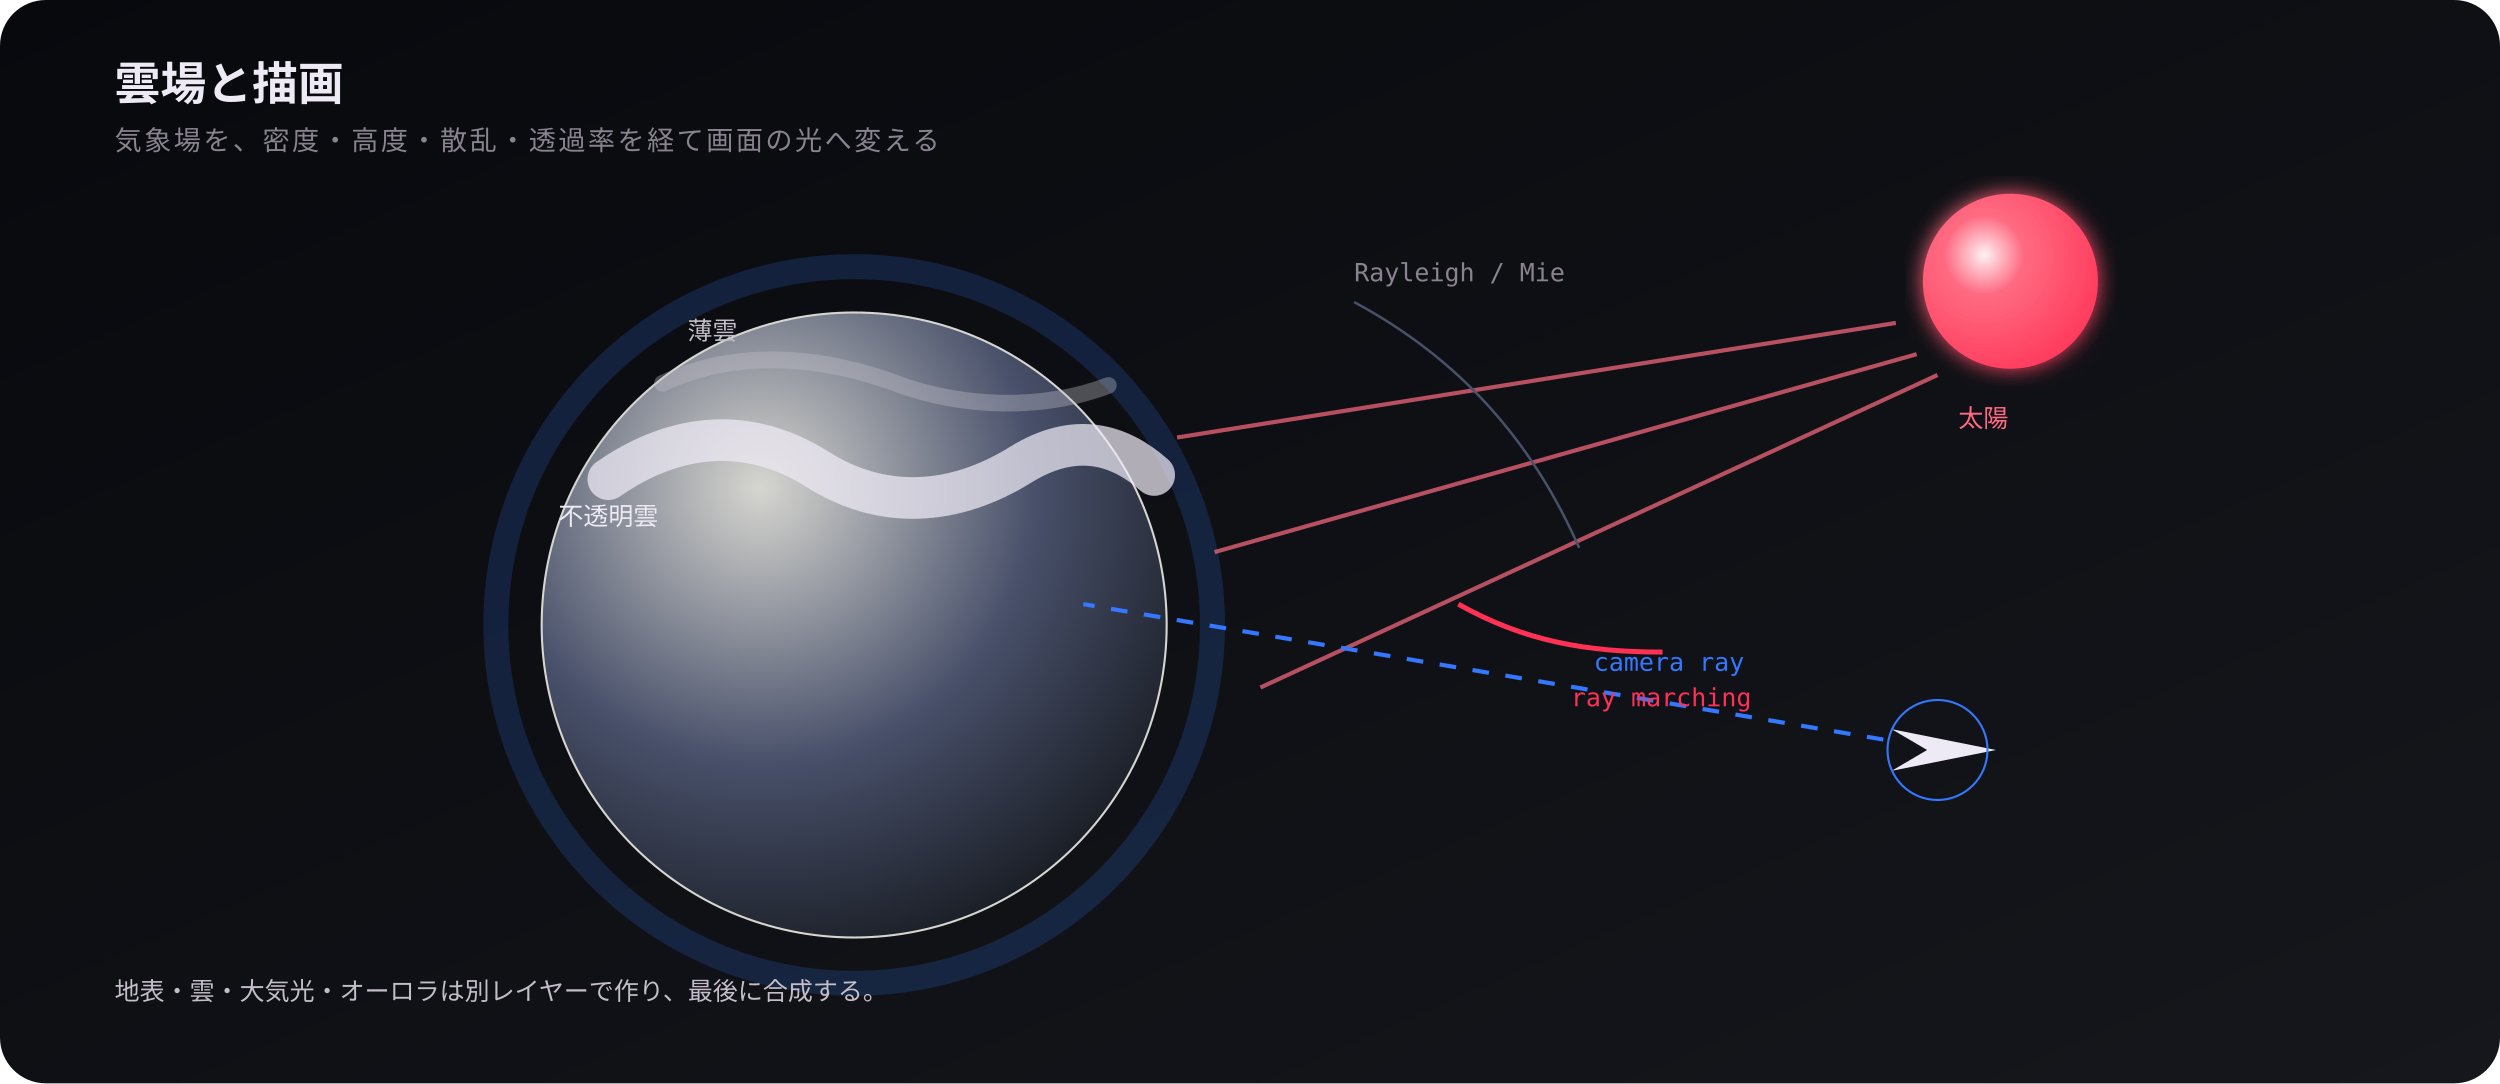
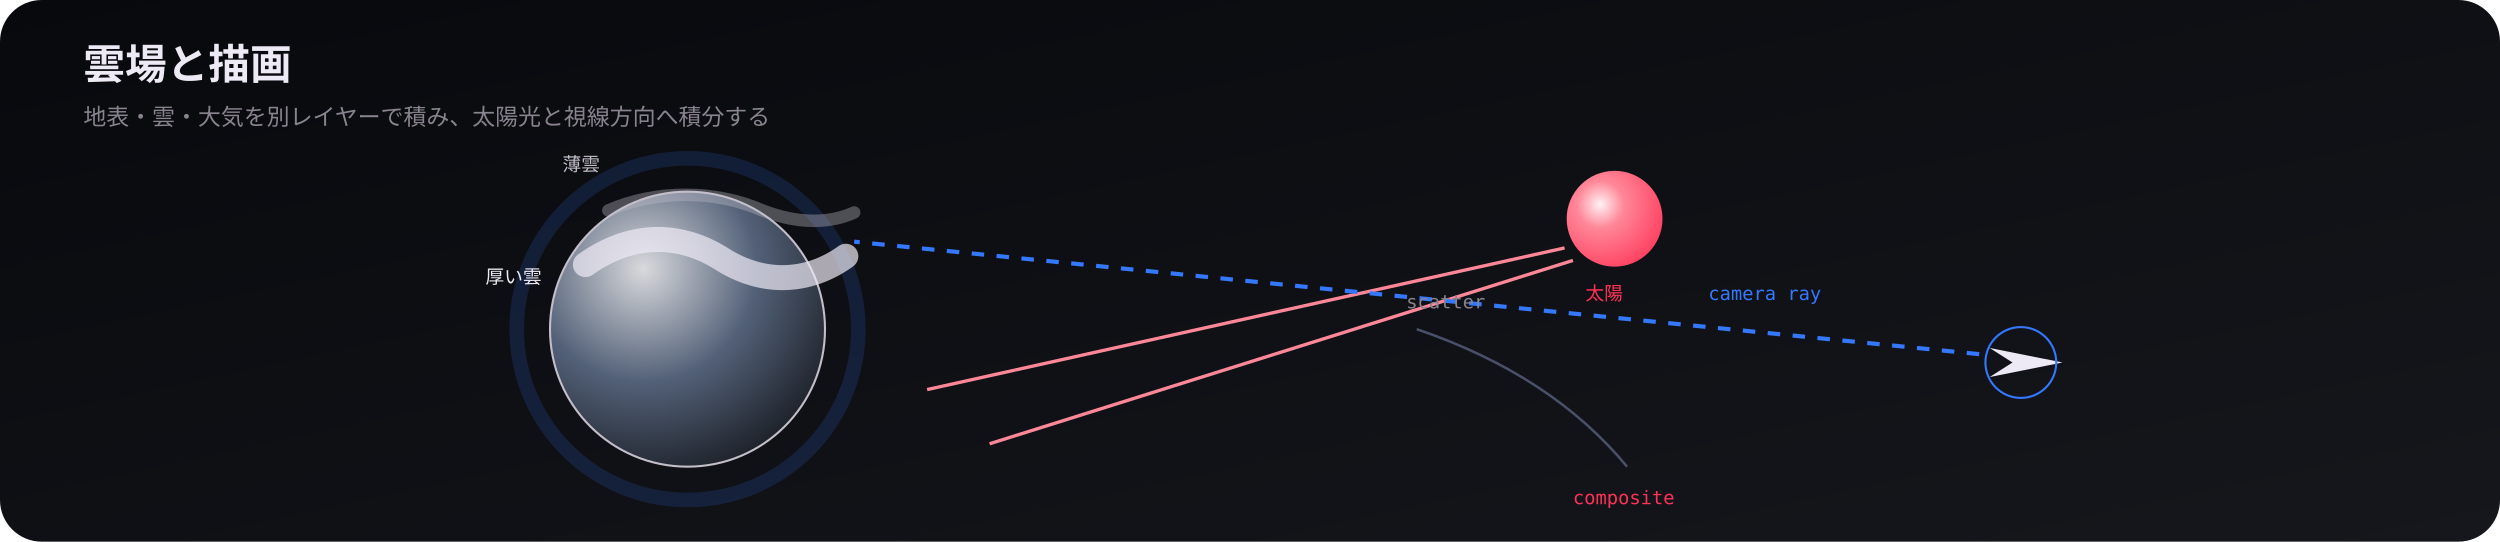
- <svg xmlns="http://www.w3.org/2000/svg" width="1200" height="520" viewBox="0 0 1200 520" role="img">
+ <svg xmlns="http://www.w3.org/2000/svg" width="1200" height="260" viewBox="0 0 1200 260" role="img">
  <defs>
    <style>
.m{font-family:ui-monospace,SFMono-Regular,Menlo,Consolas,"Yu Gothic",monospace}.s{font-family:system-ui,-apple-system,"Hiragino Sans","Yu Gothic",sans-serif}
- .t{fill:#eeeaf5}.b{fill:#c3bec9}.d{fill:#89838f}.a{fill:#ff3155}.an{fill:#ff6b82}.sig{fill:#3478ff}
- .stroke{fill:none;stroke:#89838f;stroke-width:1.6}.soft{fill:none;stroke:#48506a;stroke-width:1.2}.accent{fill:none;stroke:#ff3155;stroke-width:2.4}.blue{fill:none;stroke:#3478ff;stroke-width:2}.dash{stroke-dasharray:8 8}
- .h{font-size:22px;font-weight:700}.k{font-size:13px;letter-spacing:1.2px}.v{font-size:16px;font-weight:650}.sm{font-size:12px}.xs{font-size:10px}
+ .t{fill:#eeeaf5}.b{fill:#c3bec9}.d{fill:#89838f}.a{fill:#ff3155}.u{fill:#3478ff}
+ .g{fill:none;stroke:#48506a;stroke-width:1.2}.w{fill:none;stroke:#89838f;stroke-width:1.4}.r{fill:none;stroke:#ff3155;stroke-width:2}.bl{fill:none;stroke:#3478ff;stroke-width:2}.dash{stroke-dasharray:6 6}
+ .h{font-size:20px;font-weight:700}.v{font-size:14px;font-weight:650}.sm{font-size:11px}.xs{font-size:9px}
</style>
    <linearGradient id="bg" x1="0" y1="0" x2="1" y2="1">
      <stop stop-color="#08090d" />
      <stop offset="1" stop-color="#15171c" />
    </linearGradient>
-     <radialGradient id="earth" cx=".35" cy=".28" r=".8">
-       <stop stop-color="#d6d6d0" />
-       <stop offset=".55" stop-color="#48506a" />
-       <stop offset="1" stop-color="#161a20" />
+     <radialGradient id="earth" cx=".34" cy=".28" r=".82">
+       <stop stop-color="#d8d9dc" />
+       <stop offset=".5" stop-color="#536178" />
+       <stop offset="1" stop-color="#171a20" />
    </radialGradient>
-     <radialGradient id="sun" cx=".35" cy=".35" r=".8">
+     <radialGradient id="sun" cx=".35" cy=".35" r=".82">
      <stop stop-color="#fff1f4" />
-       <stop offset=".28" stop-color="#ff6b82" />
+       <stop offset=".3" stop-color="#ff8798" />
      <stop offset="1" stop-color="#ff3155" />
    </radialGradient>
-     <filter id="glow">
-       <feGaussianBlur stdDeviation="5" result="b" />
-       <feMerge>
-         <feMergeNode in="b" />
-         <feMergeNode in="SourceGraphic" />
-       </feMerge>
-     </filter>
-     <marker id="ra" viewBox="0 0 10 10" refX="9" refY="5" markerWidth="7" markerHeight="7" orient="auto">
+     <marker id="ra" viewBox="0 0 10 10" refX="8.5" refY="5" markerWidth="6" markerHeight="6" orient="auto">
      <path d="M0 0L10 5 0 10Z" fill="#ff3155" />
    </marker>
-     <marker id="ba" viewBox="0 0 10 10" refX="9" refY="5" markerWidth="7" markerHeight="7" orient="auto">
+     <marker id="ba" viewBox="0 0 10 10" refX="8.5" refY="5" markerWidth="6" markerHeight="6" orient="auto">
      <path d="M0 0L10 5 0 10Z" fill="#3478ff" />
    </marker>
  </defs>
-   <rect width="1200" height="520" rx="22" fill="url(#bg)" />
-   <text x="55" y="48" class="m t h">雲場と描画</text>
-   <text x="55" y="72" class="m d k">気象場を、密度・高度・散乱・透過率を経て画面の光へ変える</text>
-   <g transform="translate(410 300)">
-     <circle r="150" fill="url(#earth)" stroke="#d6d6d0" />
-     <circle r="172" fill="none" stroke="#3478ff" stroke-width="12" opacity=".18" />
-     <path d="M-118-70C-85-93-50-95-18-75C13-55 48-57 80-77C106-93 127-87 144-72" fill="none" stroke="#eeeaf5" stroke-width="20" stroke-linecap="round" opacity=".72" />
-     <path d="M-92-116C-58-132-18-130 20-116C52-104 91-103 122-115" fill="none" stroke="#c3bec9" stroke-width="8" stroke-linecap="round" opacity=".36" />
-     <text x="-142" y="-48" class="m t sm">不透明雲</text>
-     <text x="-80" y="-137" class="m b sm">薄雲</text>
+   <rect width="1200" height="260" rx="20" fill="url(#bg)" />
+   <text x="40" y="38" class="m t h">雲場と描画</text>
+   <text x="40" y="60" class="m d sm">地表・雲・大気を別レイヤーで積み、太陽光と視線方向へ積分する</text>
+   <g transform="translate(330 158)">
+     <circle r="66" fill="url(#earth)" stroke="#c3bec9" />
+     <circle r="82" fill="none" stroke="#3478ff" stroke-width="7" opacity=".16" />
+     <path d="M-49-31C-28-46-5-47 16-34C36-21 58-22 76-35" fill="none" stroke="#eeeaf5" stroke-width="12" stroke-linecap="round" opacity=".7" />
+     <path d="M-38-57C-15-67 13-67 36-57C54-50 69-51 80-56" fill="none" stroke="#c3bec9" stroke-width="6" stroke-linecap="round" opacity=".36" />
+     <text x="-97" y="-22" class="m t xs">厚い雲</text>
+     <text x="-60" y="-76" class="m b xs">薄雲</text>
  </g>
-   <g transform="translate(965 135)">
-     <circle r="42" fill="url(#sun)" filter="url(#glow)" />
-     <text x="-25" y="70" class="m an sm">太陽</text>
-     <path d="M-45 35L-382 130M-35 45L-360 195M-55 20L-400 75" stroke="#ff6b82" stroke-width="2" opacity=".7" />
+   <g transform="translate(775 105)">
+     <circle r="23" fill="url(#sun)" />
+     <text x="-14" y="39" class="m a xs">太陽</text>
+     <path d="M-24 14L-330 82M-20 20L-300 108" stroke="#ff8798" stroke-width="1.6" />
  </g>
-   <g transform="translate(930 360)">
-     <path d="M-22-10L28 0-22 10-5 0Z" fill="#eeeaf5" />
-     <circle r="24" fill="none" stroke="#3478ff" />
-     <path d="M-26-5L-410-70" class="blue dash" />
-     <text x="-165" y="-38" class="m sig sm">camera ray</text>
+   <g transform="translate(970 174)">
+     <path d="M-15-7L20 0-15 7-4 0Z" fill="#eeeaf5" />
+     <circle r="17" fill="none" stroke="#3478ff" />
+     <path d="M-20-4L-560-58" class="bl dash" />
+     <text x="-150" y="-30" class="m u xs">camera ray</text>
  </g>
-   <g transform="translate(650 145)">
-     <path d="M0 0C52 28 86 68 108 118" class="soft" />
-     <text x="0" y="-10" class="m d sm">Rayleigh / Mie</text>
-     <path d="M50 145C82 163 112 168 148 168" class="accent" />
-     <text x="104" y="194" class="m a sm">ray marching</text>
+   <g transform="translate(680 158)">
+     <path d="M0 0C44 15 77 37 101 66" class="g" />
+     <text x="-5" y="-10" class="m d xs">scatter</text>
+     <text x="75" y="84" class="m a xs">composite</text>
  </g>
-   <text x="55" y="480" class="m b sm">地表・雲・大気光・オーロラは別レイヤーで作り、最後に合成する。</text>
</svg>
